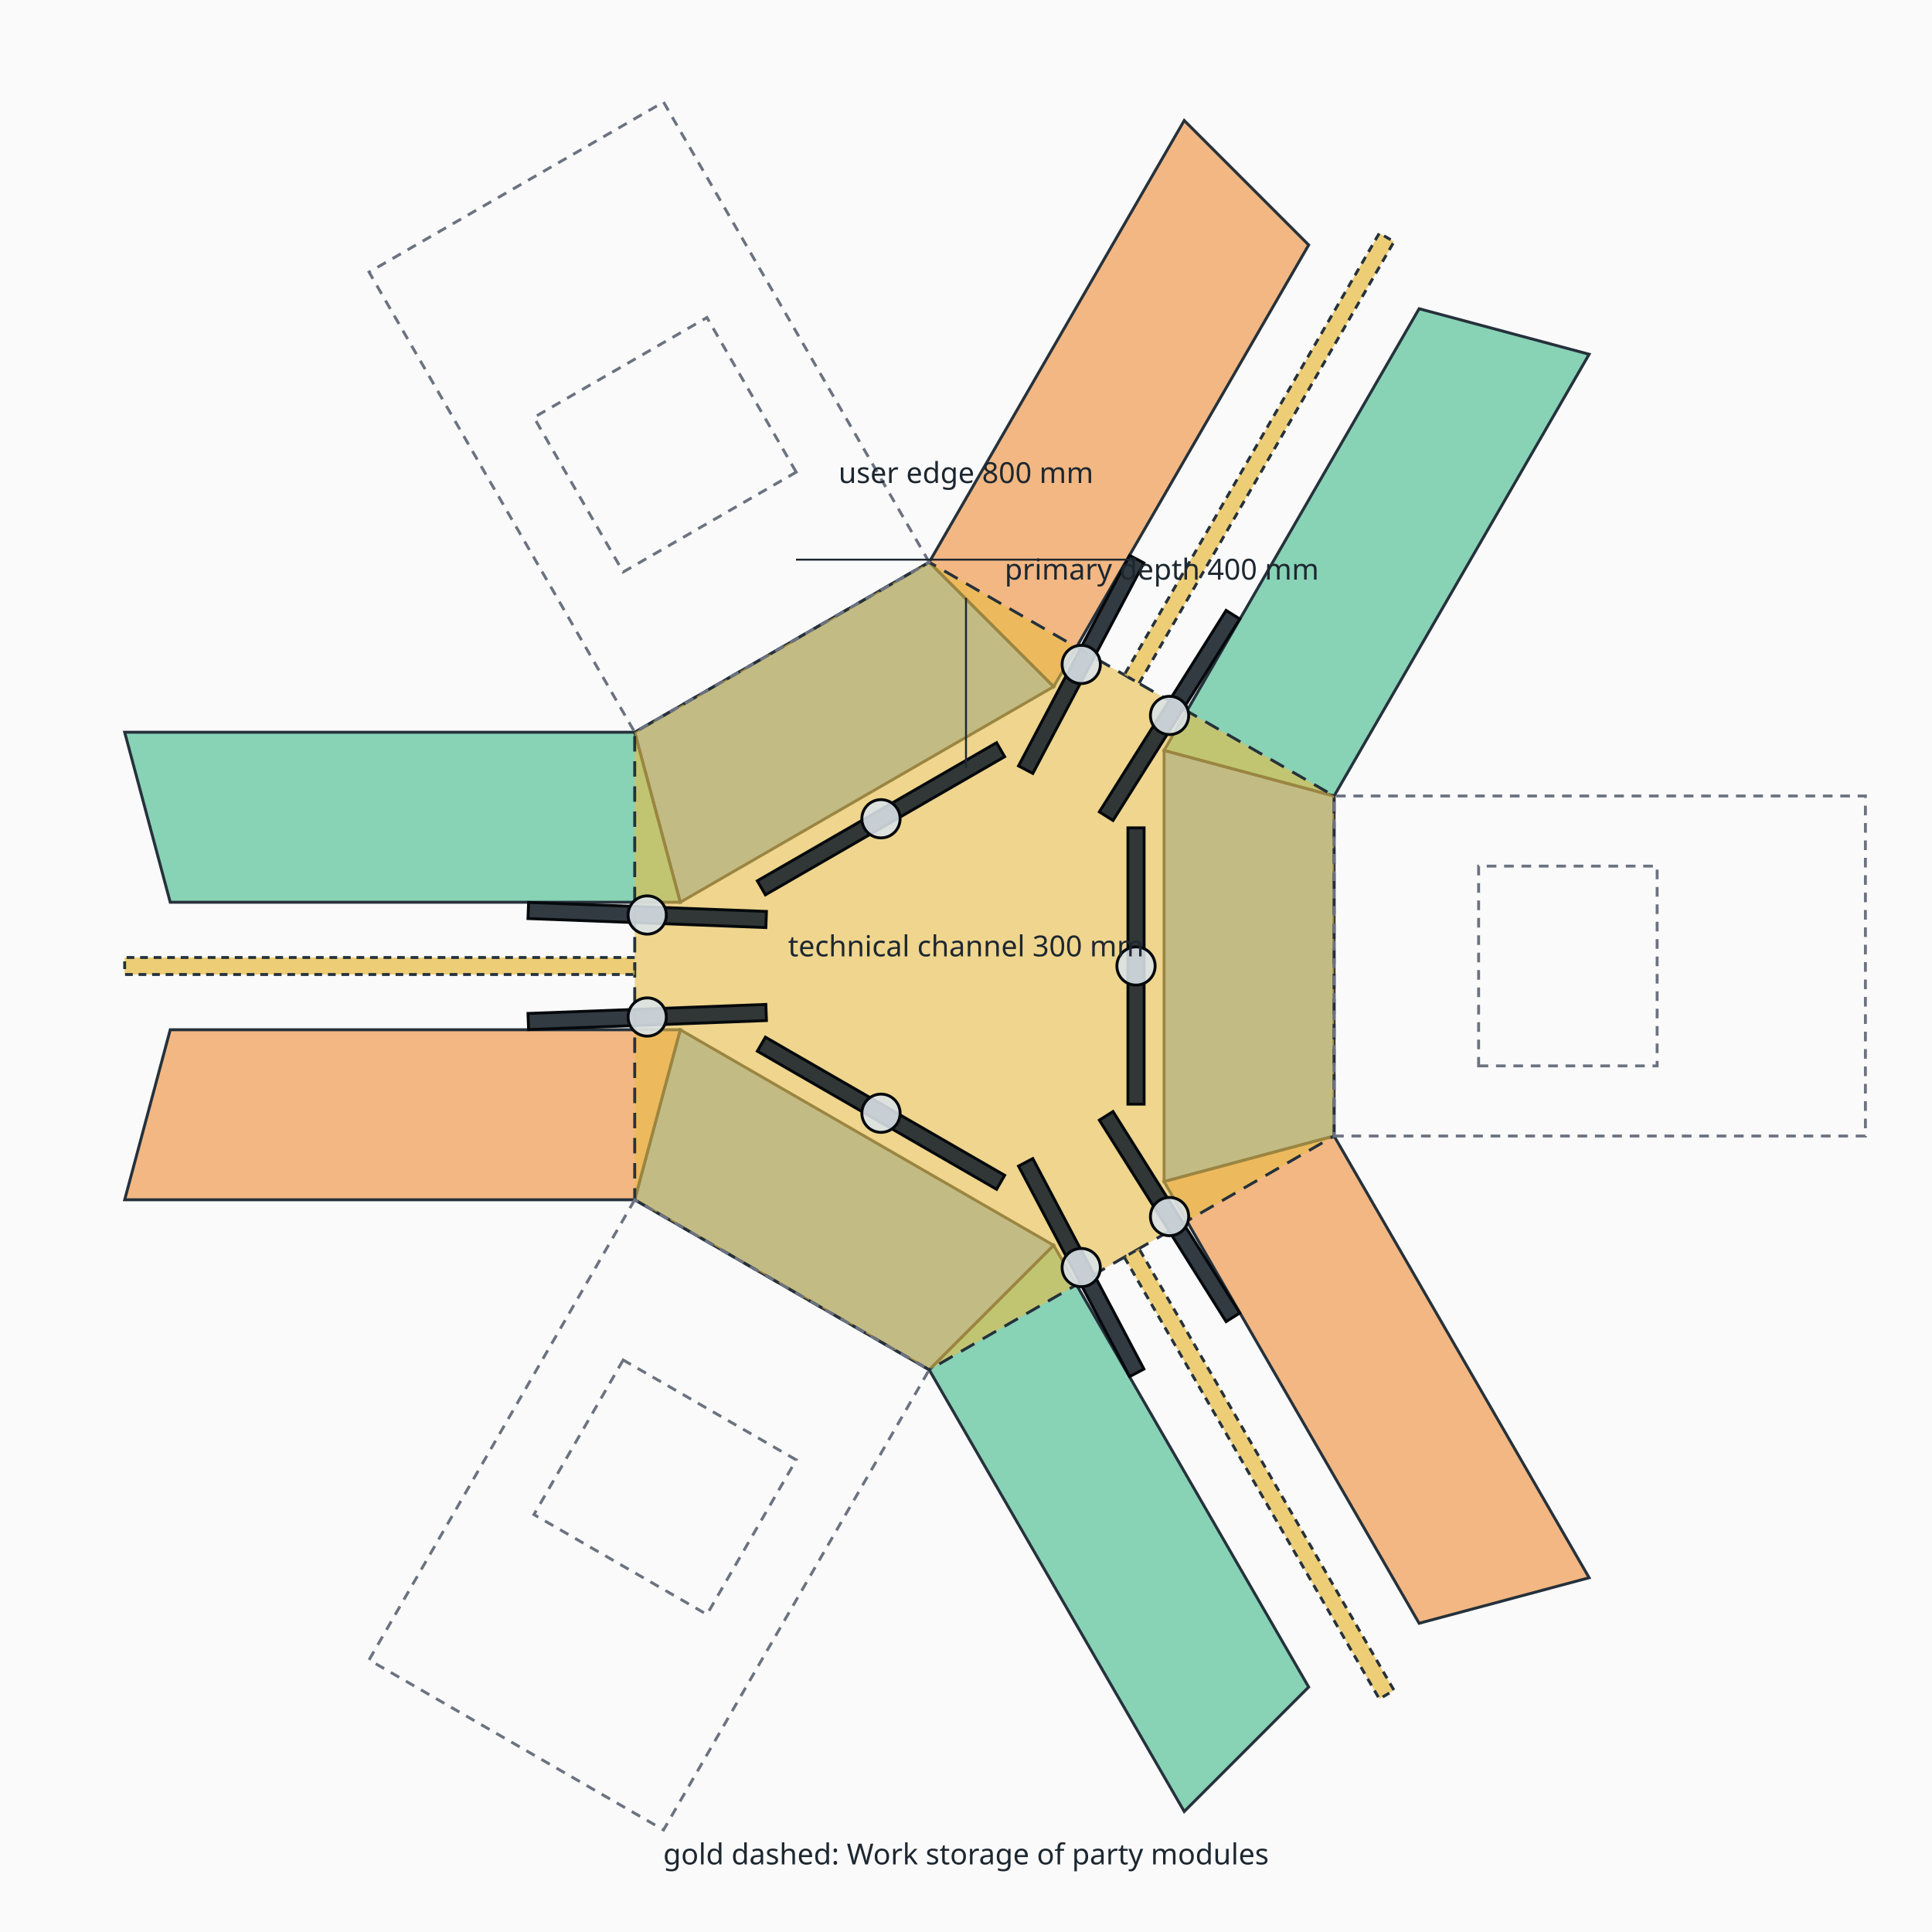
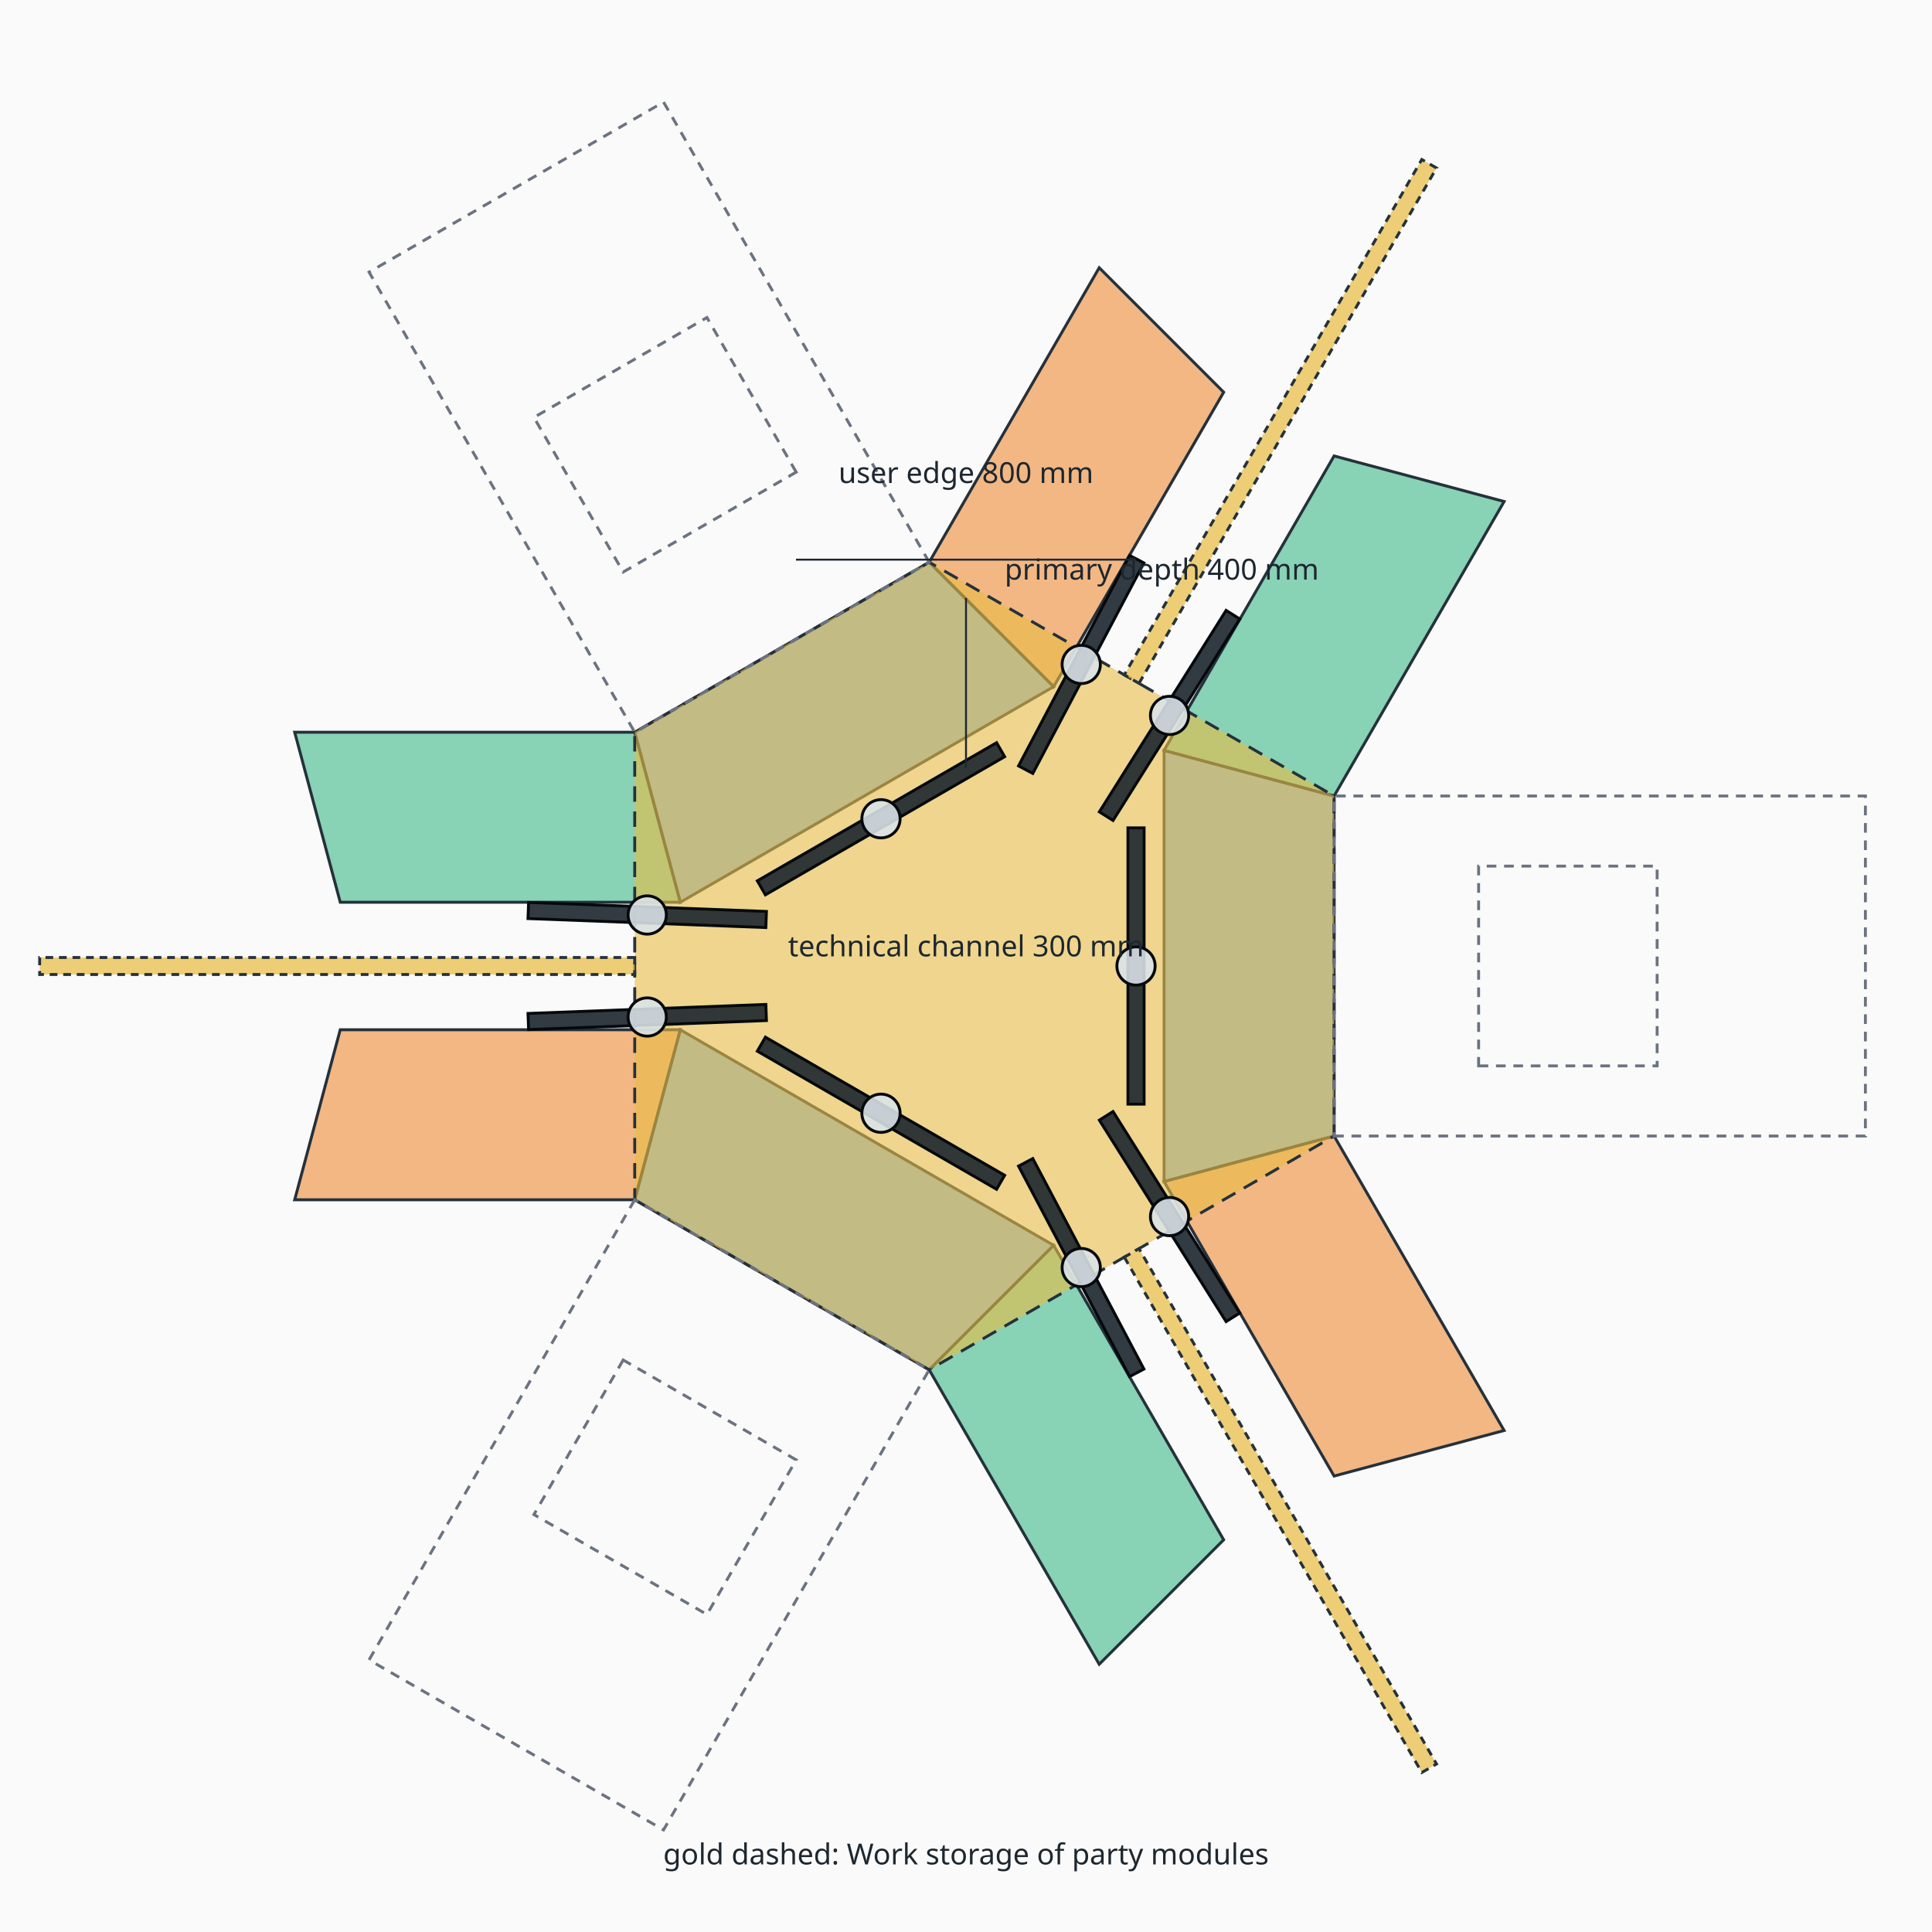
<svg xmlns="http://www.w3.org/2000/svg" width="1000" height="1000" viewBox="0 0 1000 1000">
  <rect width="1000" height="1000" fill="#fafafa" />
  <g stroke="#25313b" stroke-width="1.5" fill-opacity="0.60">
    <polygon id="desk-AP" points="602.53,611.58 690.53,588.00 690.53,412.00 602.53,388.42" fill="#3f8dd3" />
-     <polygon id="desk-AS" points="602.53,388.42 734.53,159.79 822.53,183.37 690.53,412.00" fill="#3db889" />
-     <polygon id="desk-AT" points="602.53,611.58 734.53,840.21 822.53,816.63 690.53,588.00" fill="#ed8b35" />
+     <polygon id="desk-AS" points="602.53,388.42 690.53,236.00 778.53,259.58 690.53,412.00" fill="#3db889" />
+     <polygon id="desk-AT" points="602.53,611.58 690.53,764.00 778.53,740.42 690.53,588.00" fill="#ed8b35" />
    <polygon id="desk-BP" points="545.37,355.42 480.95,291.00 328.53,379.00 352.11,467.00" fill="#3f8dd3" />
-     <polygon id="desk-BS" points="352.11,467.00 88.11,467.00 64.53,379.00 328.53,379.00" fill="#3db889" />
-     <polygon id="desk-BT" points="545.37,355.42 677.37,126.79 612.95,62.37 480.95,291.00" fill="#ed8b35" />
+     <polygon id="desk-BS" points="352.11,467.00 176.11,467.00 152.53,379.00 328.53,379.00" fill="#3db889" />
+     <polygon id="desk-BT" points="545.37,355.42 633.37,203.00 568.95,138.58 480.95,291.00" fill="#ed8b35" />
    <polygon id="desk-CP" points="352.11,533.00 328.53,621.00 480.95,709.00 545.37,644.58" fill="#3f8dd3" />
-     <polygon id="desk-CS" points="545.37,644.58 677.37,873.21 612.95,937.63 480.95,709.00" fill="#3db889" />
-     <polygon id="desk-CT" points="352.11,533.00 88.11,533.00 64.53,621.00 328.53,621.00" fill="#ed8b35" />
+     <polygon id="desk-CS" points="545.37,644.58 633.37,797.00 568.95,861.42 480.95,709.00" fill="#3db889" />
+     <polygon id="desk-CT" points="352.11,533.00 176.11,533.00 152.53,621.00 328.53,621.00" fill="#ed8b35" />
    <polygon id="central-party" points="328.53,621.00 480.95,709.00 690.53,588.00 690.53,412.00 480.95,291.00 328.53,379.00" fill="#e8bd45" stroke-dasharray="8 5" />
-     <polygon id="party-storage-arm-1" points="589.55,353.70 721.55,125.07 713.93,120.67 581.93,349.30" fill="#e8bd45" fill-opacity="0.72" stroke-dasharray="4 3" />
-     <polygon id="party-storage-arm-2" points="328.53,495.60 64.53,495.60 64.53,504.40 328.53,504.40" fill="#e8bd45" fill-opacity="0.72" stroke-dasharray="4 3" />
-     <polygon id="party-storage-arm-3" points="581.93,650.70 713.93,879.33 721.55,874.93 589.55,646.30" fill="#e8bd45" fill-opacity="0.72" stroke-dasharray="4 3" />
+     <polygon id="party-storage-arm-1" points="589.55,353.70 743.55,86.96 735.93,82.56 581.93,349.30" fill="#e8bd45" fill-opacity="0.72" stroke-dasharray="4 3" />
+     <polygon id="party-storage-arm-2" points="328.53,495.60 20.53,495.60 20.53,504.40 328.53,504.40" fill="#e8bd45" fill-opacity="0.72" stroke-dasharray="4 3" />
+     <polygon id="party-storage-arm-3" points="581.93,650.70 735.93,917.44 743.55,913.04 589.55,646.30" fill="#e8bd45" fill-opacity="0.72" stroke-dasharray="4 3" />
    <g fill="#18212a" fill-opacity="0.88" stroke="#05090c">
      <polygon id="monitor-AP" points="583.82,571.50 592.18,571.50 592.18,428.50 583.82,428.50" />
      <circle id="monitor-lift-AP" cx="588.00" cy="500.00" r="9.90" fill="#dbe4ea" />
      <polygon id="monitor-AS" points="569.02,420.22 576.10,424.67 641.70,320.39 634.63,315.94" />
      <circle id="monitor-lift-AS" cx="605.36" cy="370.31" r="9.90" fill="#dbe4ea" />
      <polygon id="monitor-AT" points="634.63,684.06 641.70,679.61 576.10,575.33 569.02,579.78" />
      <circle id="monitor-lift-AT" cx="605.36" cy="629.69" r="9.90" fill="#dbe4ea" />
      <polygon id="monitor-BP" points="520.01,391.66 515.83,384.42 391.99,455.92 396.17,463.16" />
      <circle id="monitor-lift-BP" cx="456.00" cy="423.79" r="9.90" fill="#dbe4ea" />
      <polygon id="monitor-BS" points="396.40,480.11 396.71,471.76 273.60,467.09 273.29,475.44" />
      <circle id="monitor-lift-BS" cx="335.00" cy="473.60" r="9.90" fill="#dbe4ea" />
      <polygon id="monitor-BT" points="592.09,291.38 584.69,287.48 527.19,396.43 534.58,400.33" />
      <circle id="monitor-lift-BT" cx="559.64" cy="343.91" r="9.90" fill="#dbe4ea" />
      <polygon id="monitor-CP" points="396.17,536.84 391.99,544.08 515.83,615.58 520.01,608.34" />
      <circle id="monitor-lift-CP" cx="456.00" cy="576.21" r="9.90" fill="#dbe4ea" />
      <polygon id="monitor-CS" points="534.58,599.67 527.19,603.57 584.69,712.52 592.09,708.62" />
      <circle id="monitor-lift-CS" cx="559.64" cy="656.09" r="9.90" fill="#dbe4ea" />
      <polygon id="monitor-CT" points="273.29,524.56 273.60,532.91 396.71,528.24 396.40,519.89" />
      <circle id="monitor-lift-CT" cx="335.00" cy="526.40" r="9.90" fill="#dbe4ea" />
    </g>
    <g fill="none" stroke="#6b7280" stroke-dasharray="5 4">
      <polygon id="chair-A" points="765.33,551.70 857.73,551.70 857.73,448.30 765.33,448.30" />
      <polygon id="entry-A" points="690.53,588.00 965.53,588.00 965.53,412.00 690.53,412.00" />
      <polygon id="chair-B" points="412.11,244.37 365.91,164.35 276.36,216.05 322.56,296.07" />
      <polygon id="entry-B" points="480.95,291.00 343.45,52.84 191.03,140.84 328.53,379.00" />
      <polygon id="chair-C" points="322.56,703.93 276.36,783.95 365.91,835.65 412.11,755.63" />
      <polygon id="entry-C" points="328.53,621.00 191.03,859.16 343.45,947.16 480.95,709.00" />
    </g>
  </g>
  <g font-family="sans-serif" font-size="15" fill="#1d2730" stroke="#1d2730" stroke-width="1">
    <line x1="412.00" y1="289.67" x2="588.00" y2="289.67" />
    <text x="500" y="250" text-anchor="middle" stroke="none">user edge 800 mm</text>
    <line x1="500.00" y1="397.47" x2="500.00" y2="309.47" />
    <text x="520" y="300" stroke="none">primary depth 400 mm</text>
    <text x="500" y="495" text-anchor="middle" stroke="none">technical channel 300 mm</text>
    <text x="500" y="965" text-anchor="middle" stroke="none">gold dashed: Work storage of party modules</text>
  </g>
</svg>
